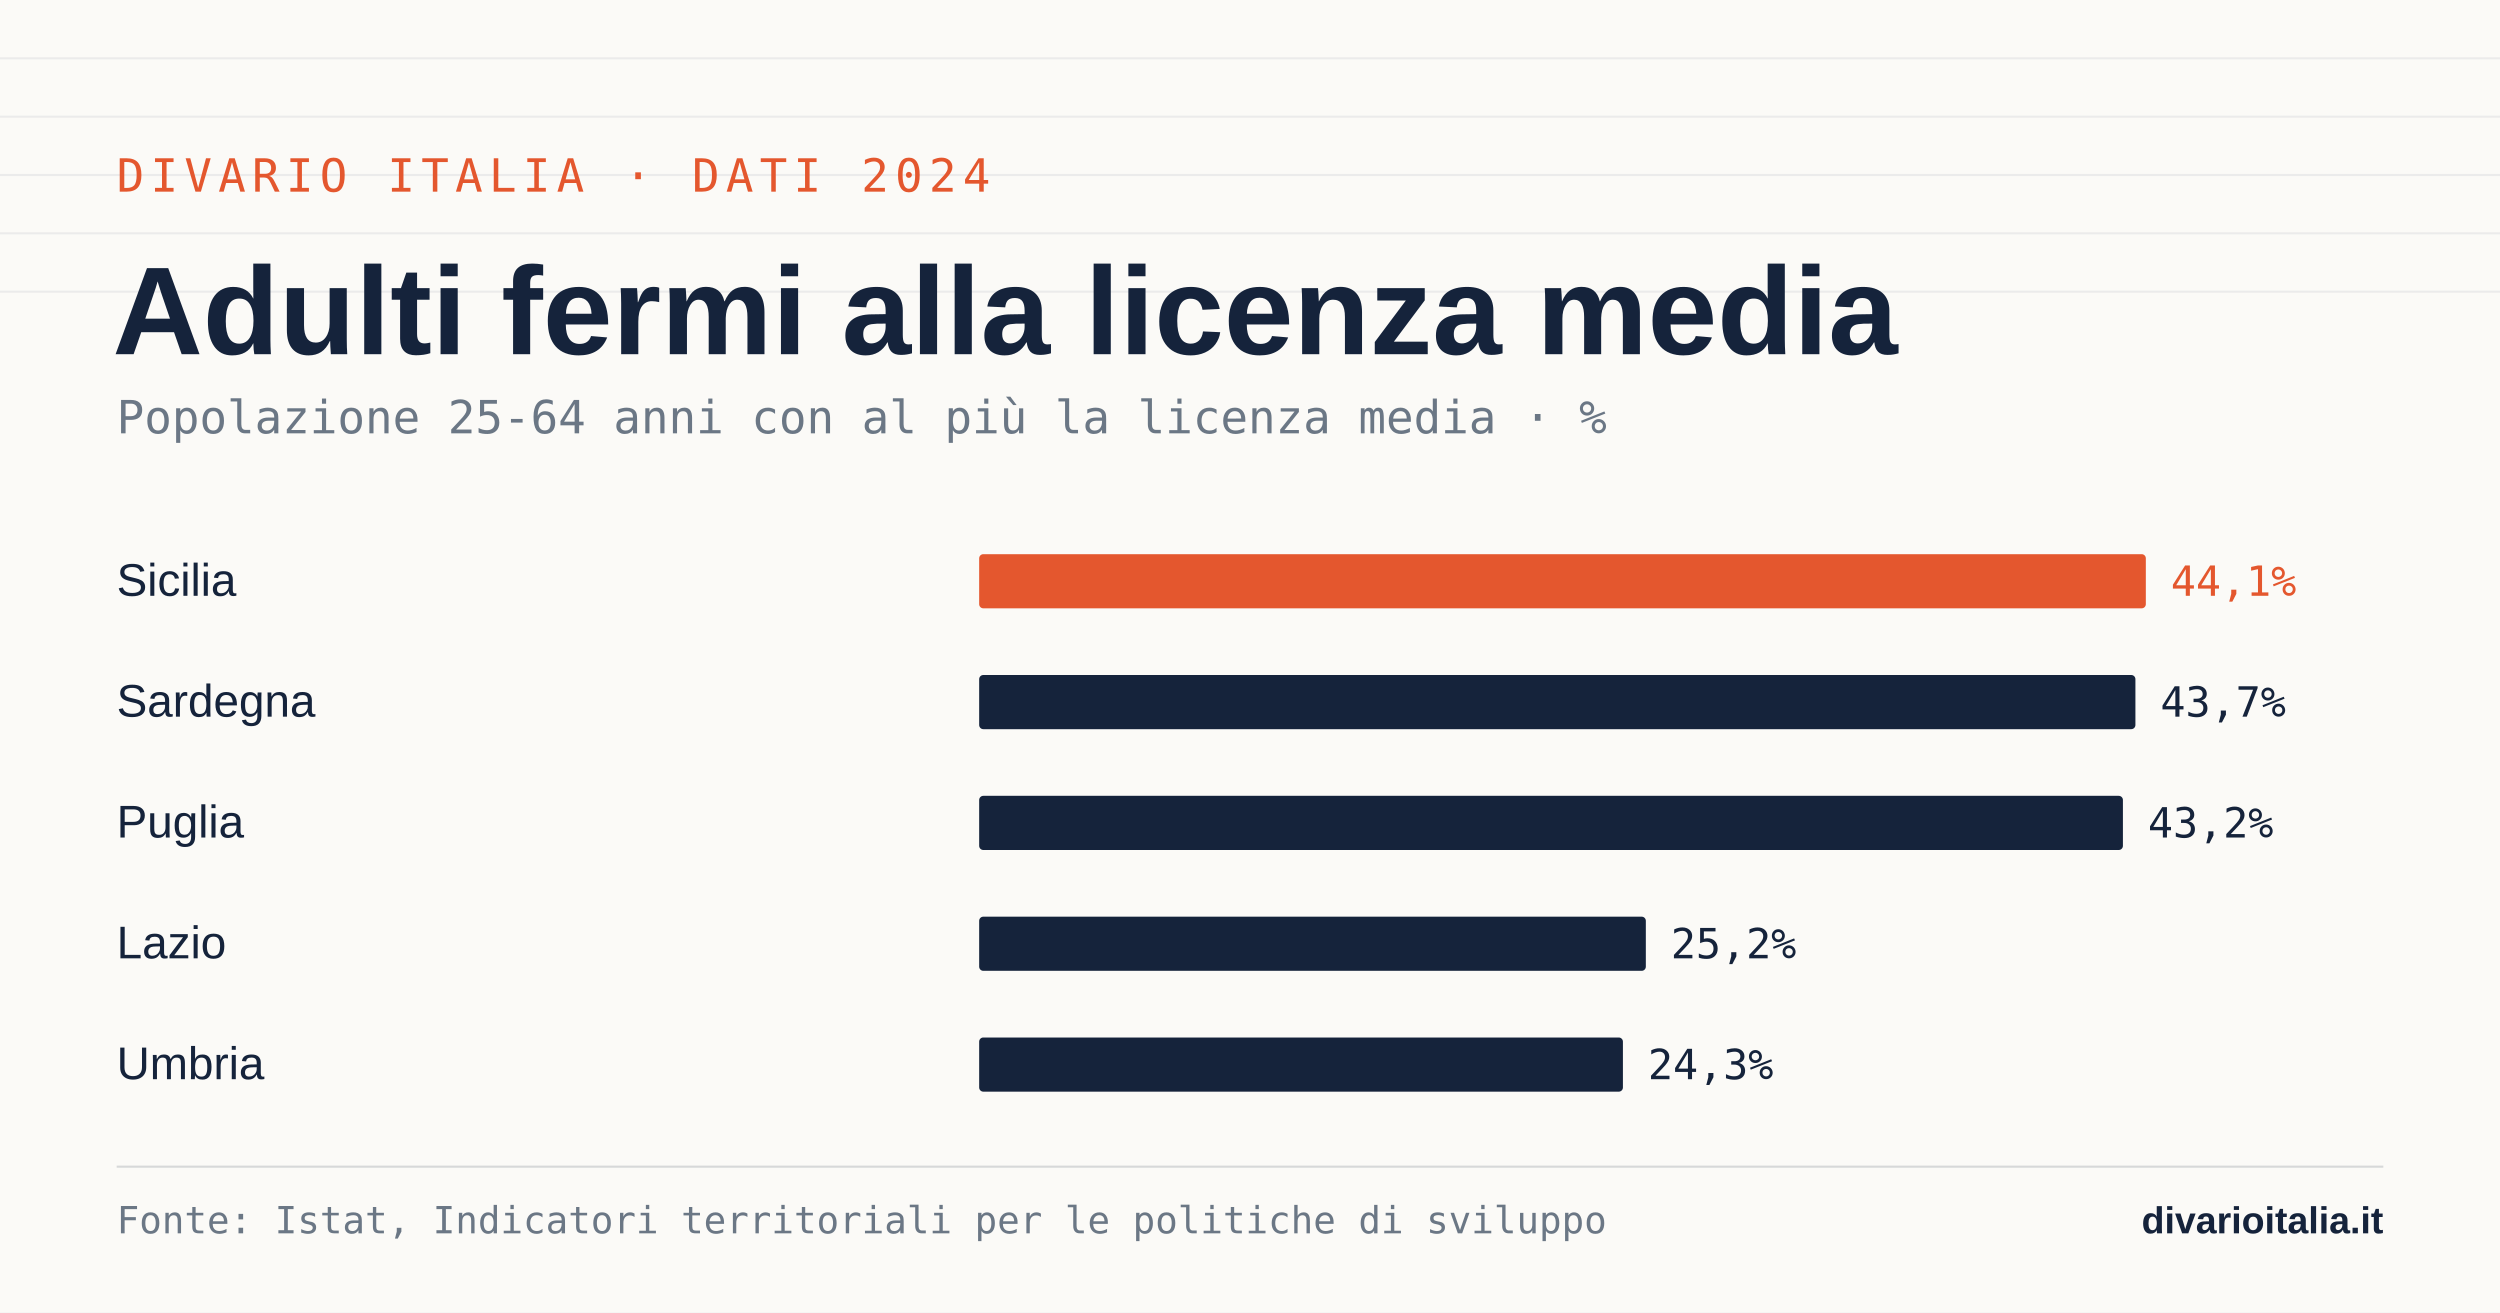
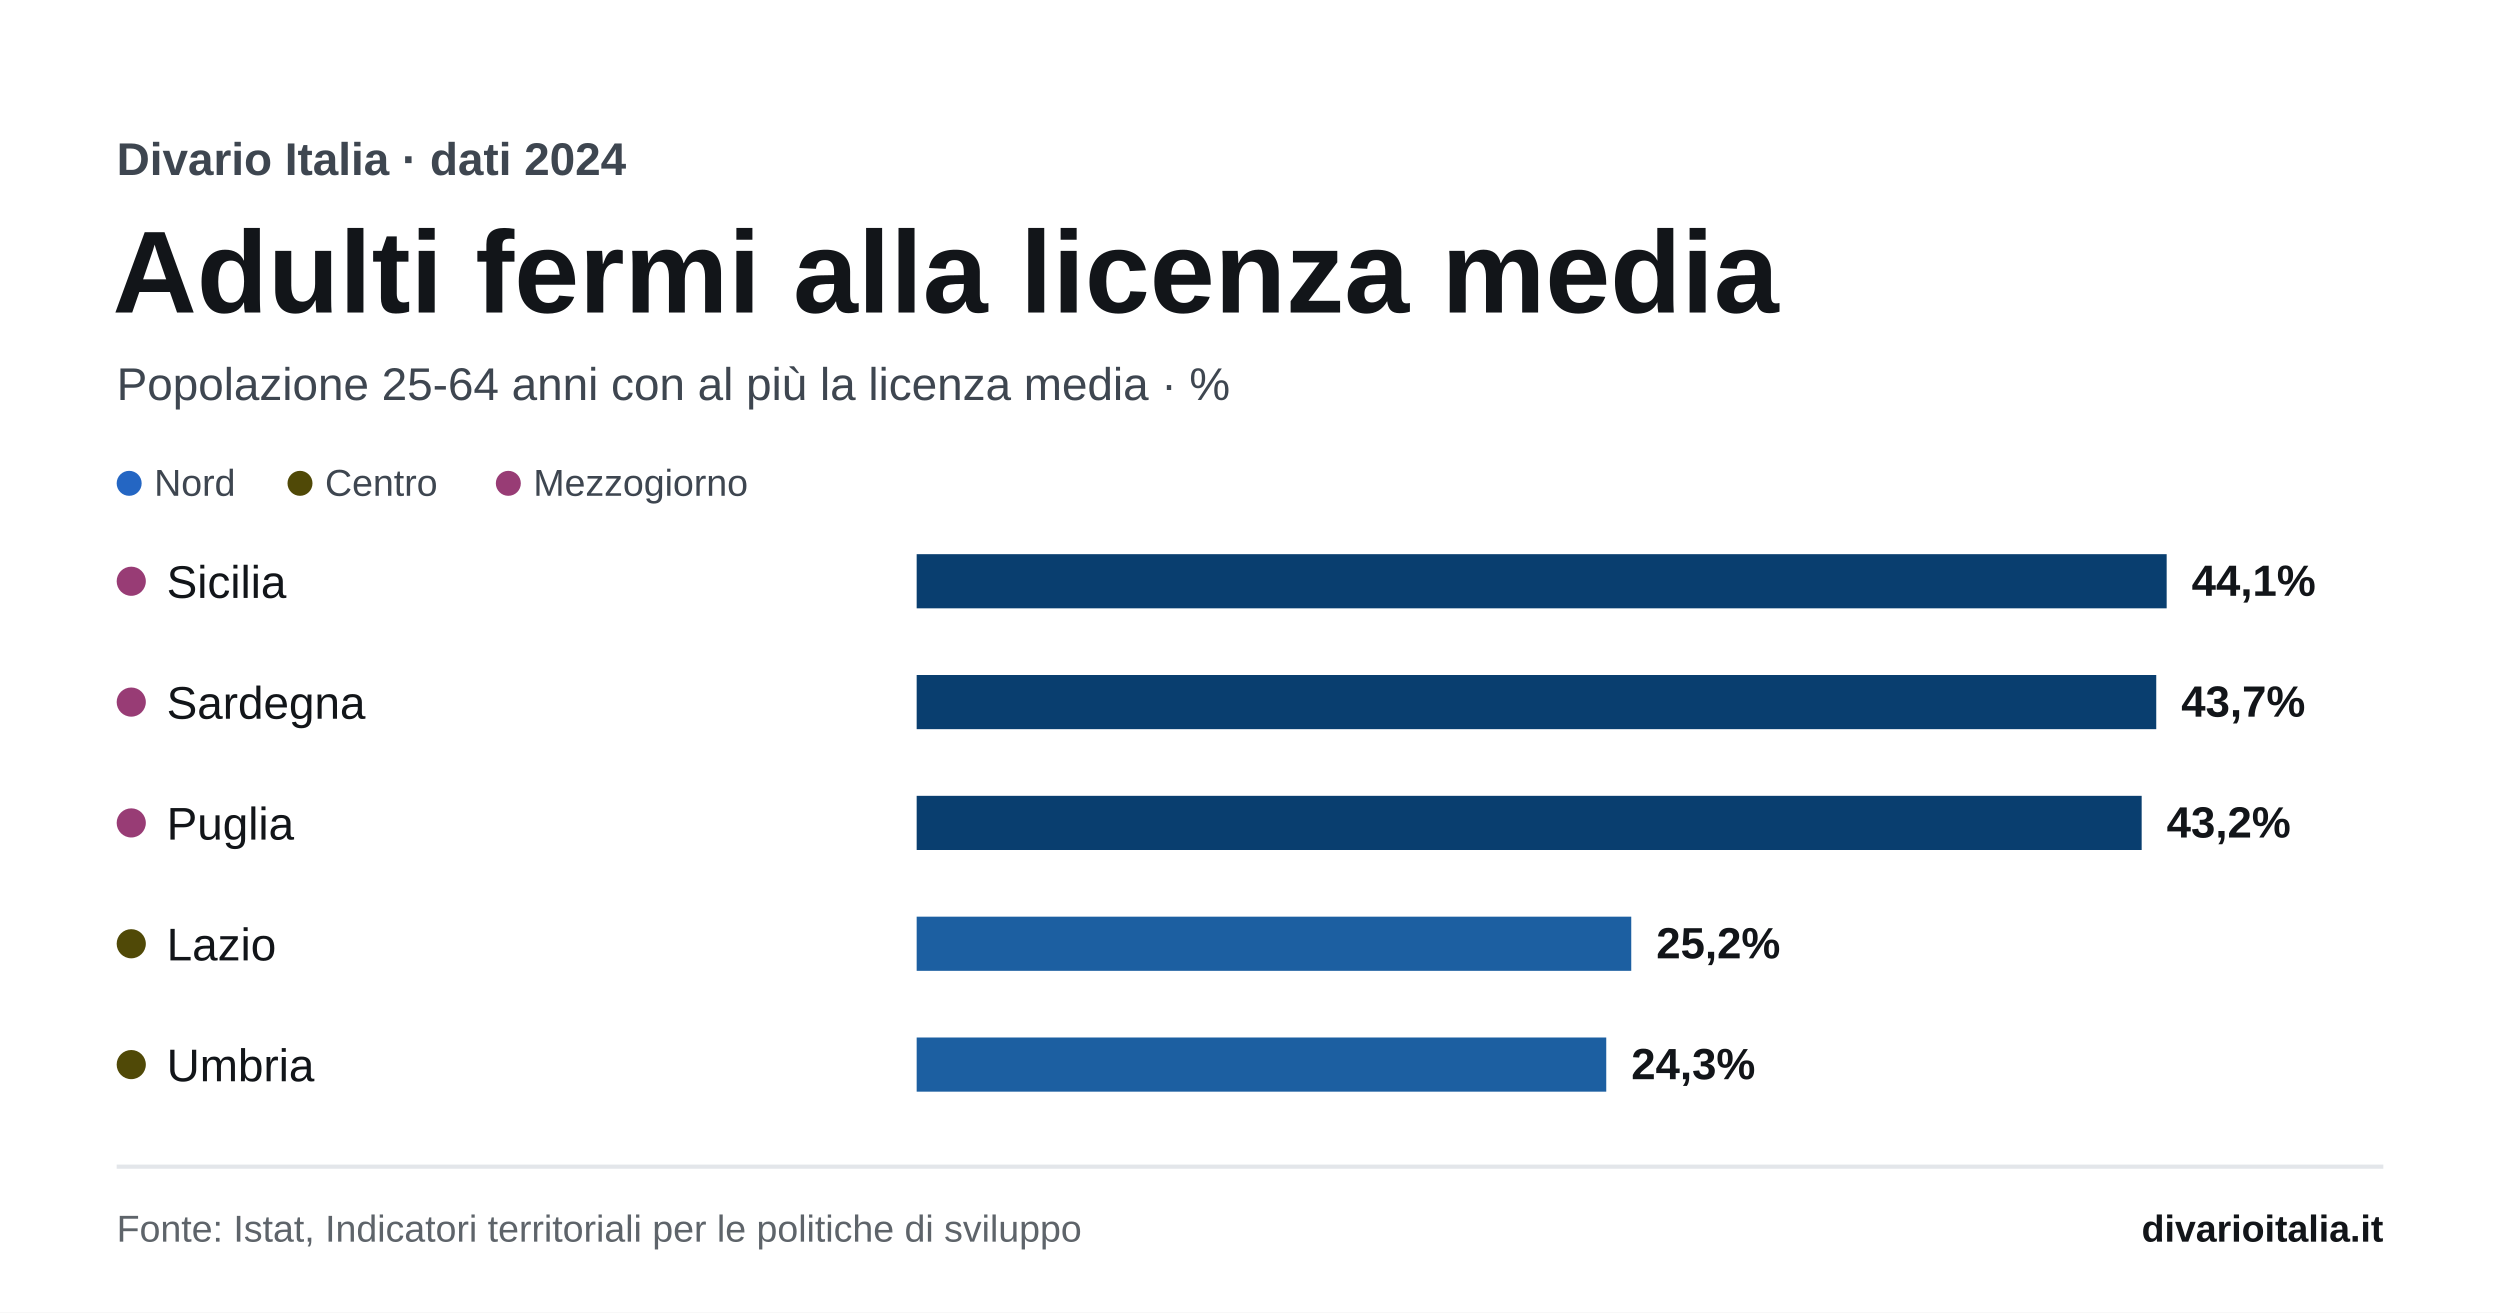
- <svg xmlns="http://www.w3.org/2000/svg" viewBox="0 0 1200 630" width="1200" height="630" font-family="Archivo, Arial, sans-serif">
-   <rect width="1200" height="630" fill="#fbfaf7" />
-   <g stroke="rgba(21,35,59,0.07)">
-     <line x1="0" y1="28" x2="1200" y2="28" />
-     <line x1="0" y1="56" x2="1200" y2="56" />
-     <line x1="0" y1="84" x2="1200" y2="84" />
-     <line x1="0" y1="112" x2="1200" y2="112" />
-     <line x1="0" y1="140" x2="1200" y2="140" />
+ <svg xmlns="http://www.w3.org/2000/svg" viewBox="0 0 1200 630" width="1200" height="630" font-family="'Sofia Sans', Arial, sans-serif">
+   <rect width="1200" height="630" fill="#ffffff" />
+   <text x="56" y="84" font-size="22" font-weight="600" fill="#3e4650">Divario Italia · dati 2024</text>
+   <text x="54" y="150" font-size="56" font-weight="700" font-family="'Sofia Sans Semi Condensed', 'Sofia Sans', 'Arial Narrow', Arial, sans-serif" fill="#121519">Adulti fermi alla licenza media</text>
+   <text x="56" y="192" font-size="22" fill="#3e4650">Popolazione 25-64 anni con al più la licenza media · %</text>
+   <g font-size="18" fill="#3e4650">
+     <circle cx="62" cy="232" r="6" fill="#2466c3" />
+     <text x="74" y="238">Nord</text>
+     <circle cx="144" cy="232" r="6" fill="#504907" />
+     <text x="156" y="238">Centro</text>
+     <circle cx="244" cy="232" r="6" fill="#983c75" />
+     <text x="256" y="238">Mezzogiorno</text>
  </g>
-   <text x="56" y="92" font-size="22" font-family="'Space Mono', monospace" fill="#e4572e" letter-spacing="3">DIVARIO ITALIA · DATI 2024</text>
-   <text x="54" y="170" font-size="60" font-weight="800" fill="#15233b">Adulti fermi alla licenza media</text>
-   <text x="56" y="208" font-size="22" font-family="'Space Mono', monospace" fill="#6b7785">Popolazione 25-64 anni con al più la licenza media · %</text>
  <g>
-     <text x="56" y="286" font-size="22" fill="#15233b" font-family="Archivo, Arial, sans-serif">Sicilia</text>
-     <rect x="470" y="266" width="560" height="26" rx="2" fill="#e4572e" />
-     <text x="1042" y="286" font-size="20" fill="#e4572e" text-anchor="start" font-family="'Space Mono', monospace">44,1%</text>
-     <text x="56" y="344" font-size="22" fill="#15233b" font-family="Archivo, Arial, sans-serif">Sardegna</text>
-     <rect x="470" y="324" width="555" height="26" rx="2" fill="#15233b" />
-     <text x="1037" y="344" font-size="20" fill="#15233b" text-anchor="start" font-family="'Space Mono', monospace">43,7%</text>
-     <text x="56" y="402" font-size="22" fill="#15233b" font-family="Archivo, Arial, sans-serif">Puglia</text>
-     <rect x="470" y="382" width="549" height="26" rx="2" fill="#15233b" />
-     <text x="1031" y="402" font-size="20" fill="#15233b" text-anchor="start" font-family="'Space Mono', monospace">43,2%</text>
-     <text x="56" y="460" font-size="22" fill="#15233b" font-family="Archivo, Arial, sans-serif">Lazio</text>
-     <rect x="470" y="440" width="320" height="26" rx="2" fill="#15233b" />
-     <text x="802" y="460" font-size="20" fill="#15233b" text-anchor="start" font-family="'Space Mono', monospace">25,2%</text>
-     <text x="56" y="518" font-size="22" fill="#15233b" font-family="Archivo, Arial, sans-serif">Umbria</text>
-     <rect x="470" y="498" width="309" height="26" rx="2" fill="#15233b" />
-     <text x="791" y="518" font-size="20" fill="#15233b" text-anchor="start" font-family="'Space Mono', monospace">24,3%</text>
+     <circle cx="63" cy="279" r="7" fill="#983c75" />
+     <text x="80" y="287" font-size="22" fill="#121519">Sicilia</text>
+     <rect x="440" y="266" width="600" height="26" fill="#093e6f" />
+     <text x="1052" y="286" font-size="21" font-weight="700" font-family="'Sofia Sans Semi Condensed', 'Sofia Sans', 'Arial Narrow', Arial, sans-serif" fill="#121519">44,1%</text>
+     <circle cx="63" cy="337" r="7" fill="#983c75" />
+     <text x="80" y="345" font-size="22" fill="#121519">Sardegna</text>
+     <rect x="440" y="324" width="595" height="26" fill="#093e6f" />
+     <text x="1047" y="344" font-size="21" font-weight="700" font-family="'Sofia Sans Semi Condensed', 'Sofia Sans', 'Arial Narrow', Arial, sans-serif" fill="#121519">43,7%</text>
+     <circle cx="63" cy="395" r="7" fill="#983c75" />
+     <text x="80" y="403" font-size="22" fill="#121519">Puglia</text>
+     <rect x="440" y="382" width="588" height="26" fill="#093e6f" />
+     <text x="1040" y="402" font-size="21" font-weight="700" font-family="'Sofia Sans Semi Condensed', 'Sofia Sans', 'Arial Narrow', Arial, sans-serif" fill="#121519">43,2%</text>
+     <circle cx="63" cy="453" r="7" fill="#504907" />
+     <text x="80" y="461" font-size="22" fill="#121519">Lazio</text>
+     <rect x="440" y="440" width="343" height="26" fill="#1c5fa1" />
+     <text x="795" y="460" font-size="21" font-weight="700" font-family="'Sofia Sans Semi Condensed', 'Sofia Sans', 'Arial Narrow', Arial, sans-serif" fill="#121519">25,2%</text>
+     <circle cx="63" cy="511" r="7" fill="#504907" />
+     <text x="80" y="519" font-size="22" fill="#121519">Umbria</text>
+     <rect x="440" y="498" width="331" height="26" fill="#1c5fa1" />
+     <text x="783" y="518" font-size="21" font-weight="700" font-family="'Sofia Sans Semi Condensed', 'Sofia Sans', 'Arial Narrow', Arial, sans-serif" fill="#121519">24,3%</text>
  </g>
-   <line x1="56" y1="560" x2="1144" y2="560" stroke="rgba(21,35,59,0.16)" />
-   <text x="56" y="592" font-size="18" font-family="'Space Mono', monospace" fill="#6b7785">Fonte: Istat, Indicatori territoriali per le politiche di sviluppo</text>
-   <text x="1144" y="592" font-size="18" font-weight="700" fill="#15233b" text-anchor="end">divarioitalia.it</text>
+   <line x1="56" y1="560" x2="1144" y2="560" stroke="#e3e6ea" stroke-width="2" />
+   <text x="56" y="596" font-size="18" fill="#5e646a">Fonte: Istat, Indicatori territoriali per le politiche di sviluppo</text>
+   <text x="1144" y="596" font-size="18" font-weight="700" fill="#121519" text-anchor="end">divarioitalia.it</text>
</svg>
